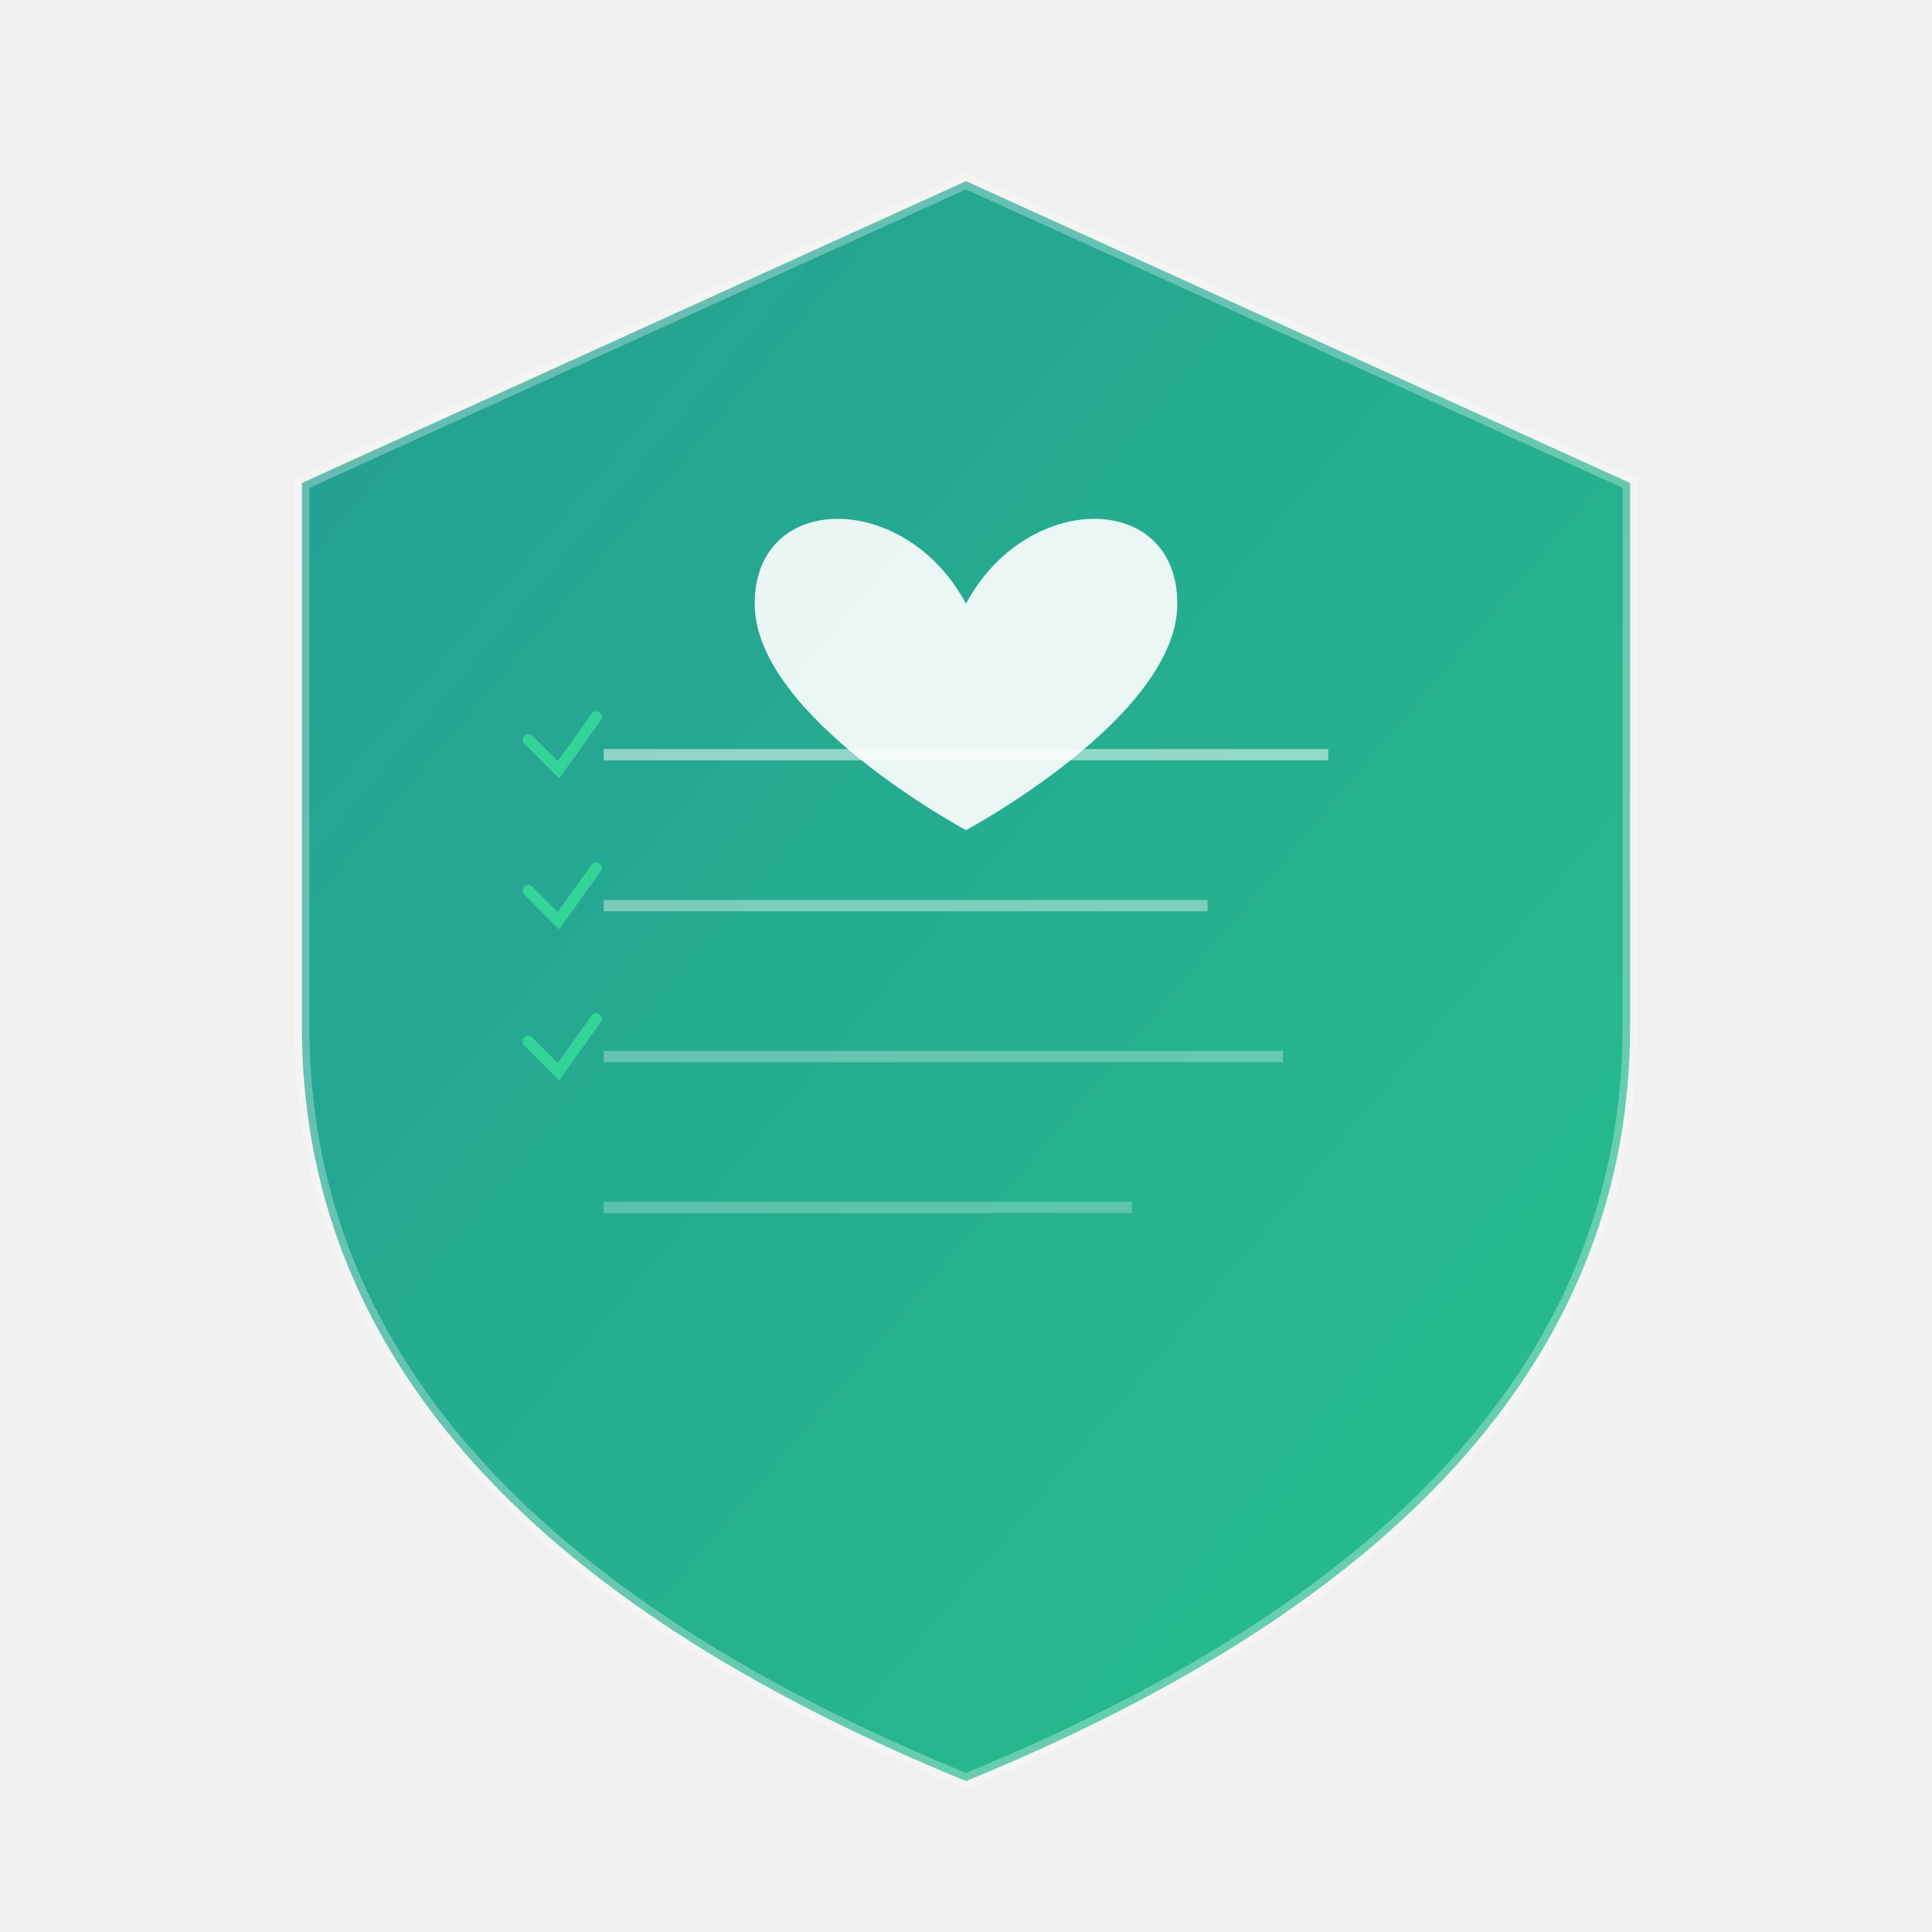
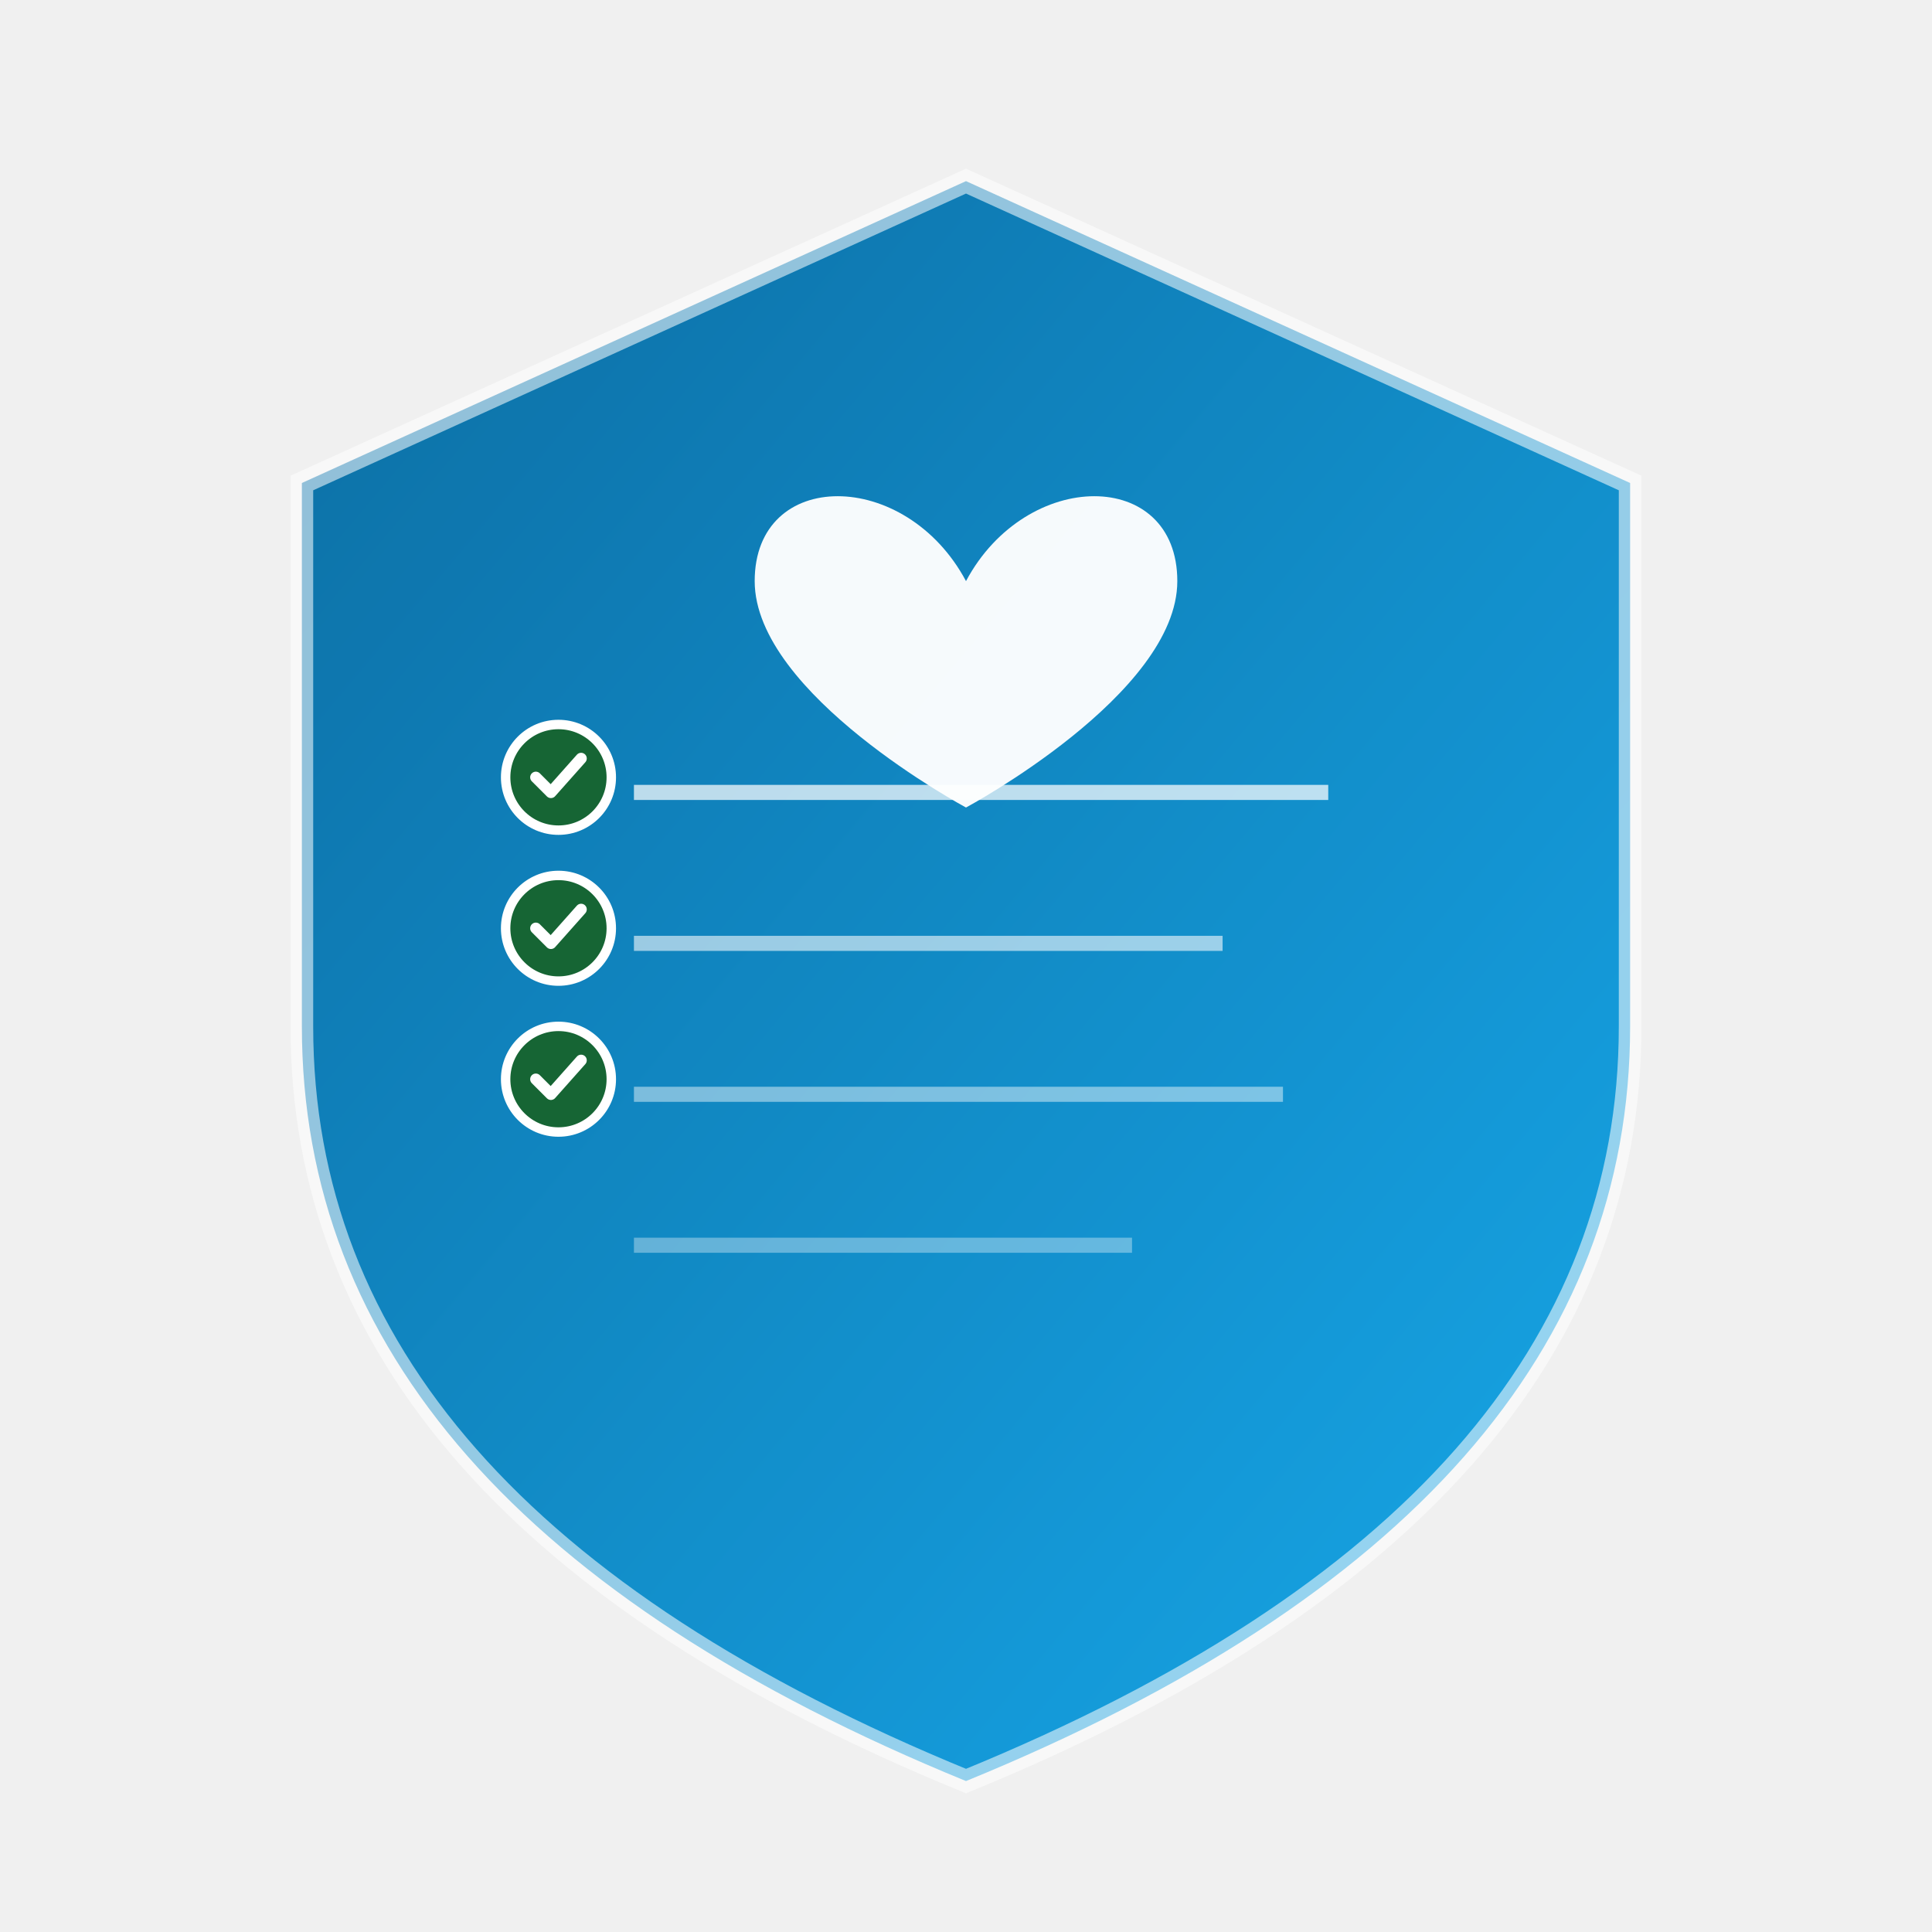
<svg xmlns="http://www.w3.org/2000/svg" viewBox="0 0 512 512" fill="none">
  <defs>
    <linearGradient id="g" x1="0" y1="0" x2="1" y2="1">
-       <stop offset="0%" stop-color="#0d9488" />
-       <stop offset="100%" stop-color="#10b981" />
+       <stop offset="0%" stop-color="#0369a1" />
+       <stop offset="100%" stop-color="#0ea5e9" />
    </linearGradient>
    <linearGradient id="h" x1="0" y1="0" x2="0" y2="1">
-       <stop offset="0%" stop-color="#14b8a6" />
-       <stop offset="100%" stop-color="#0d9488" />
+       <stop offset="0%" stop-color="#38bdf8" />
+       <stop offset="100%" stop-color="#0284c7" />
    </linearGradient>
  </defs>
-   <path d="M256 48 L432 128 L432 272 Q432 400 256 472 Q80 400 80 272 L80 128 Z" fill="url(#g)" opacity="0.9" />
-   <path d="M256 48 L432 128 L432 272 Q432 400 256 472 Q80 400 80 272 L80 128 Z" fill="none" stroke="white" stroke-width="4" opacity="0.3" />
-   <line x1="160" y1="200" x2="352" y2="200" stroke="white" stroke-width="3" opacity="0.5" />
-   <line x1="160" y1="240" x2="320" y2="240" stroke="white" stroke-width="3" opacity="0.4" />
-   <line x1="160" y1="280" x2="340" y2="280" stroke="white" stroke-width="3" opacity="0.3" />
-   <line x1="160" y1="320" x2="300" y2="320" stroke="white" stroke-width="3" opacity="0.25" />
-   <path d="M140 196 L148 204 L158 190" stroke="#34d399" stroke-width="3" fill="none" stroke-linecap="round" />
-   <path d="M140 236 L148 244 L158 230" stroke="#34d399" stroke-width="3" fill="none" stroke-linecap="round" />
-   <path d="M140 276 L148 284 L158 270" stroke="#34d399" stroke-width="3" fill="none" stroke-linecap="round" />
-   <path d="M256 160 C240 130 200 130 200 160 C200 190 256 220 256 220 C256 220 312 190 312 160 C312 130 272 130 256 160Z" fill="white" opacity="0.9" />
+   <path d="M256 48 L432 128 L432 272 Q432 400 256 472 Q80 400 80 272 L80 128 Z" fill="url(#g)" opacity="0.96" />
+   <path d="M256 48 L432 128 L432 272 Q432 400 256 472 Q80 400 80 272 L80 128 Z" fill="none" stroke="#ffffff" stroke-width="6" opacity="0.55" />
+   <line x1="168" y1="210" x2="352" y2="210" stroke="#ffffff" stroke-width="4" opacity="0.72" />
+   <line x1="168" y1="250" x2="324" y2="250" stroke="#ffffff" stroke-width="4" opacity="0.58" />
+   <line x1="168" y1="290" x2="340" y2="290" stroke="#ffffff" stroke-width="4" opacity="0.45" />
+   <line x1="168" y1="330" x2="300" y2="330" stroke="#ffffff" stroke-width="4" opacity="0.35" />
+   <circle cx="148" cy="206" r="14" fill="#166534" stroke="#ffffff" stroke-width="2.5" />
+   <path d="M142 206 L146 210 L154 201" stroke="#ffffff" stroke-width="3" fill="none" stroke-linecap="round" stroke-linejoin="round" />
+   <circle cx="148" cy="246" r="14" fill="#166534" stroke="#ffffff" stroke-width="2.5" />
+   <path d="M142 246 L146 250 L154 241" stroke="#ffffff" stroke-width="3" fill="none" stroke-linecap="round" stroke-linejoin="round" />
+   <circle cx="148" cy="286" r="14" fill="#166534" stroke="#ffffff" stroke-width="2.5" />
+   <path d="M142 286 L146 290 L154 281" stroke="#ffffff" stroke-width="3" fill="none" stroke-linecap="round" stroke-linejoin="round" />
+   <path d="M256 154 C240 124 200 124 200 154 C200 184 256 214 256 214 C256 214 312 184 312 154 C312 124 272 124 256 154Z" fill="#ffffff" opacity="0.96" />
</svg>
